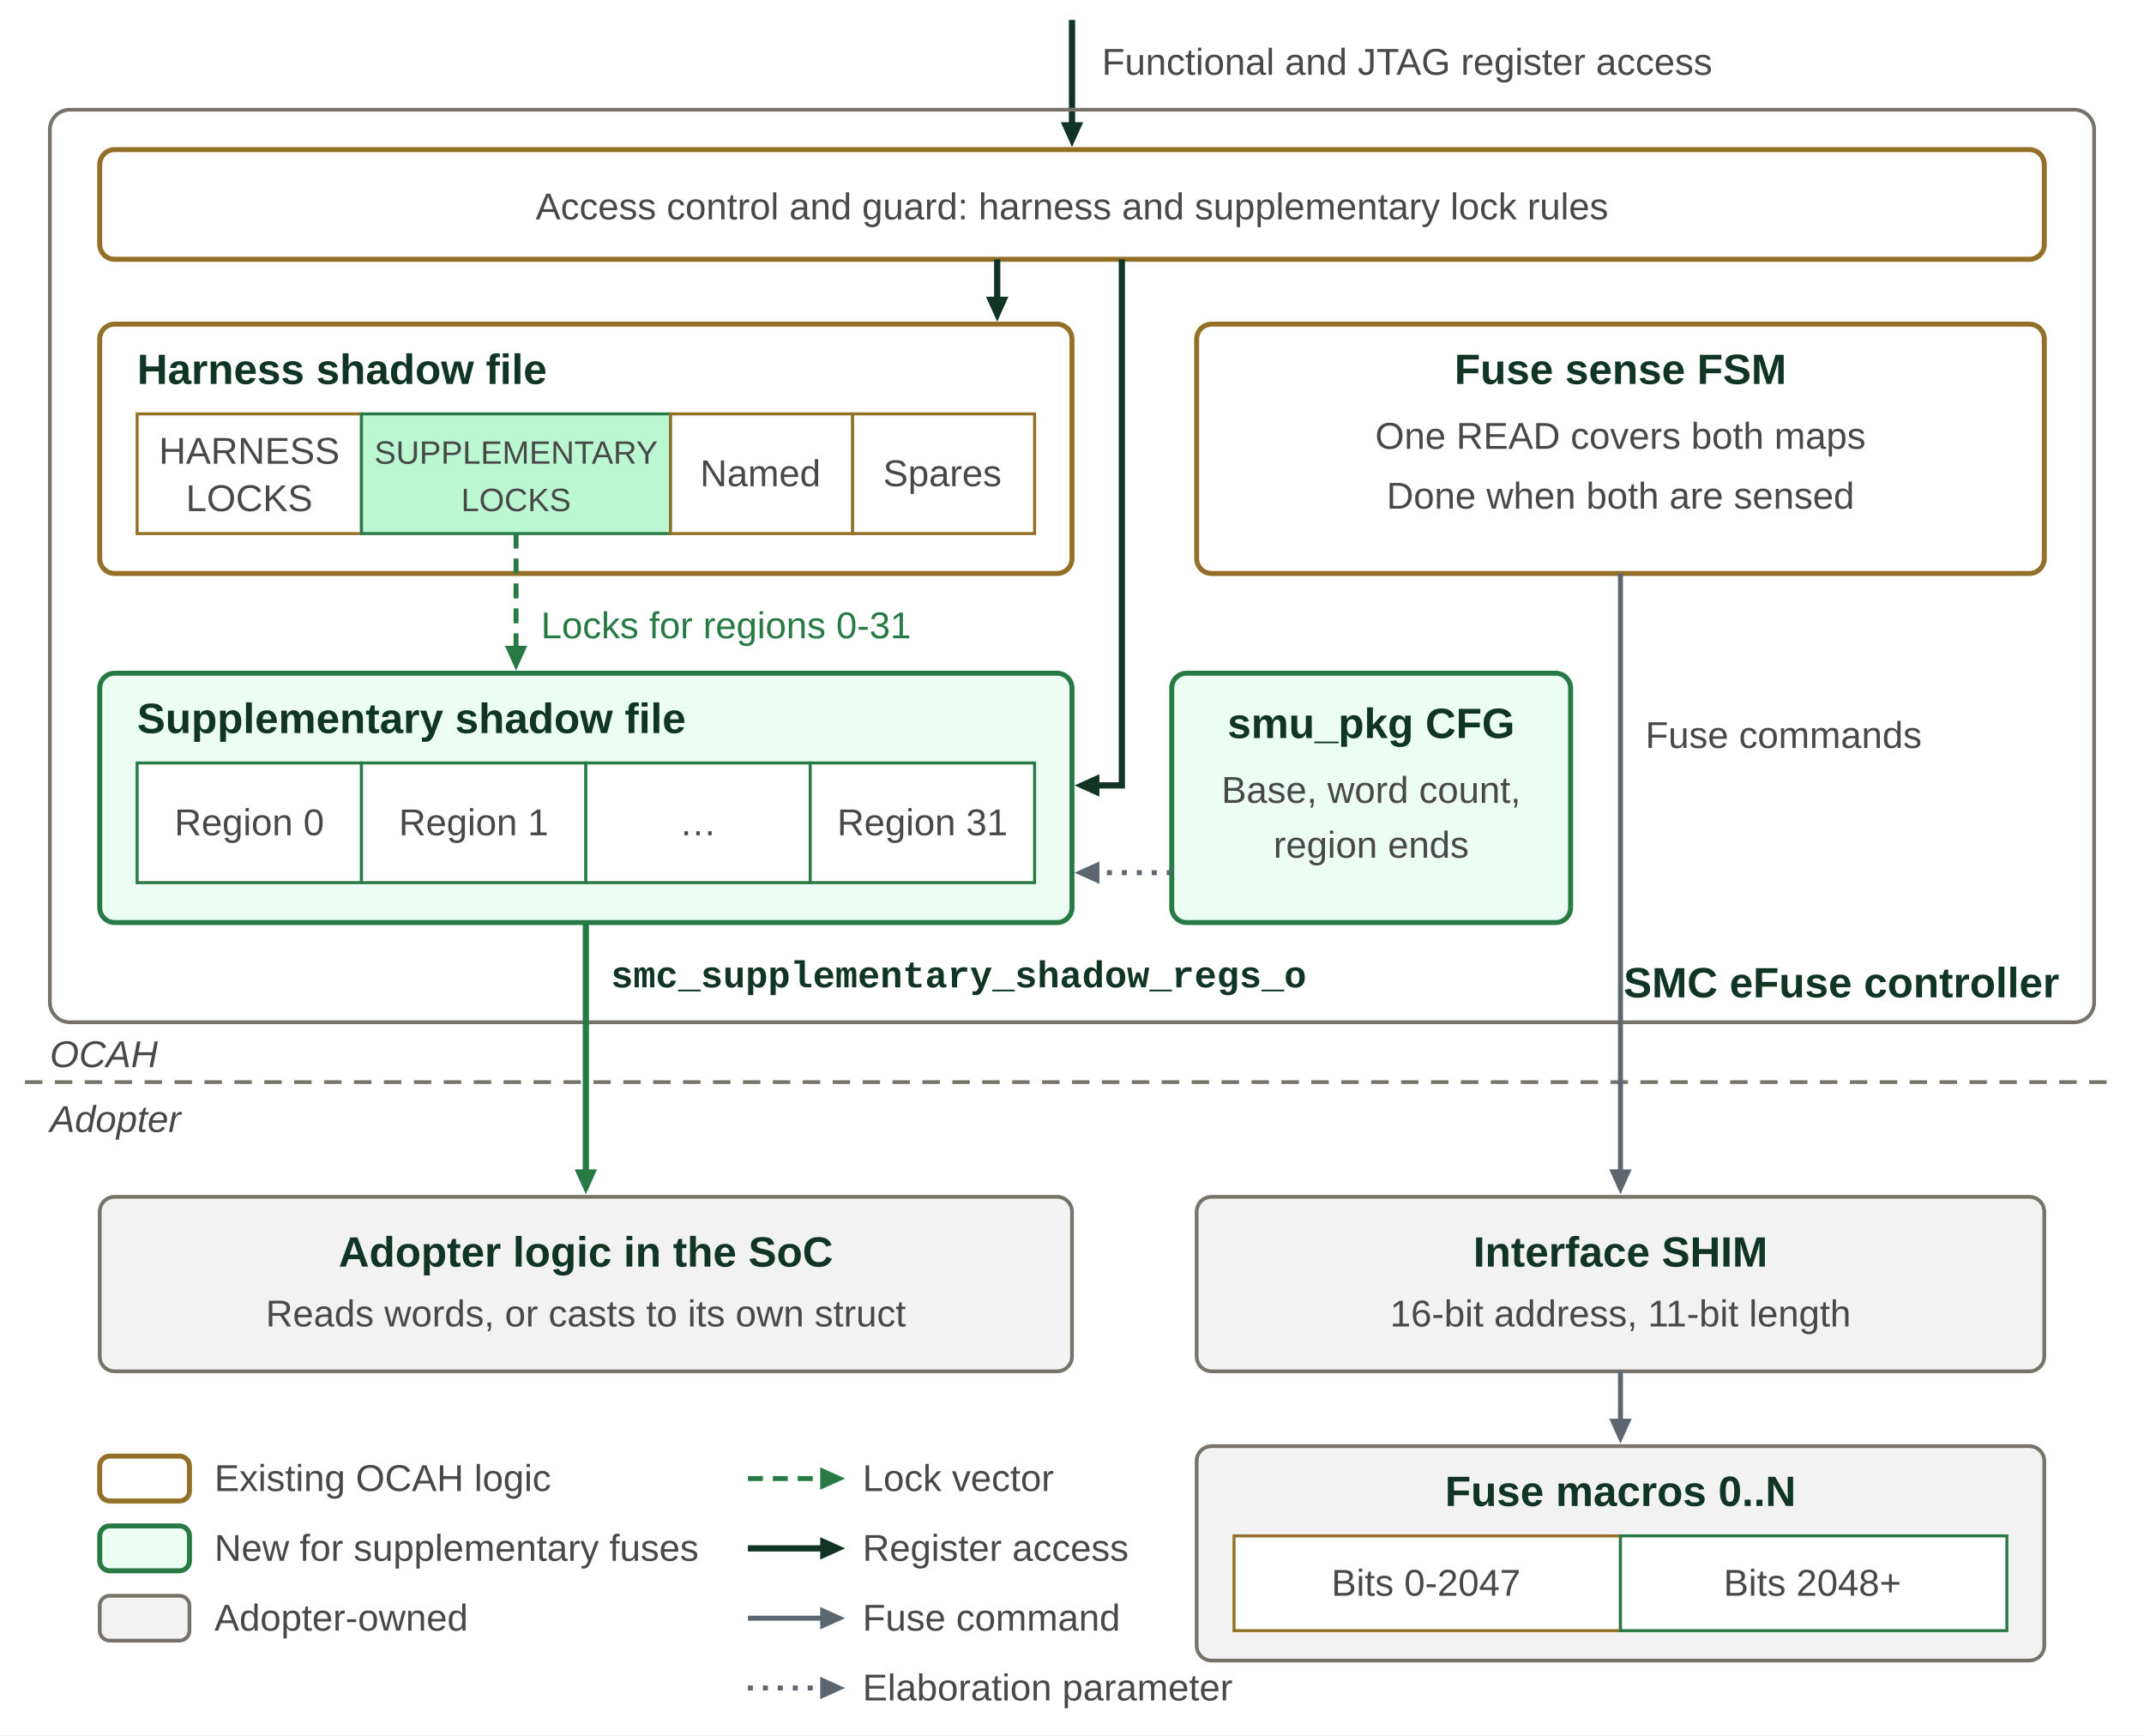
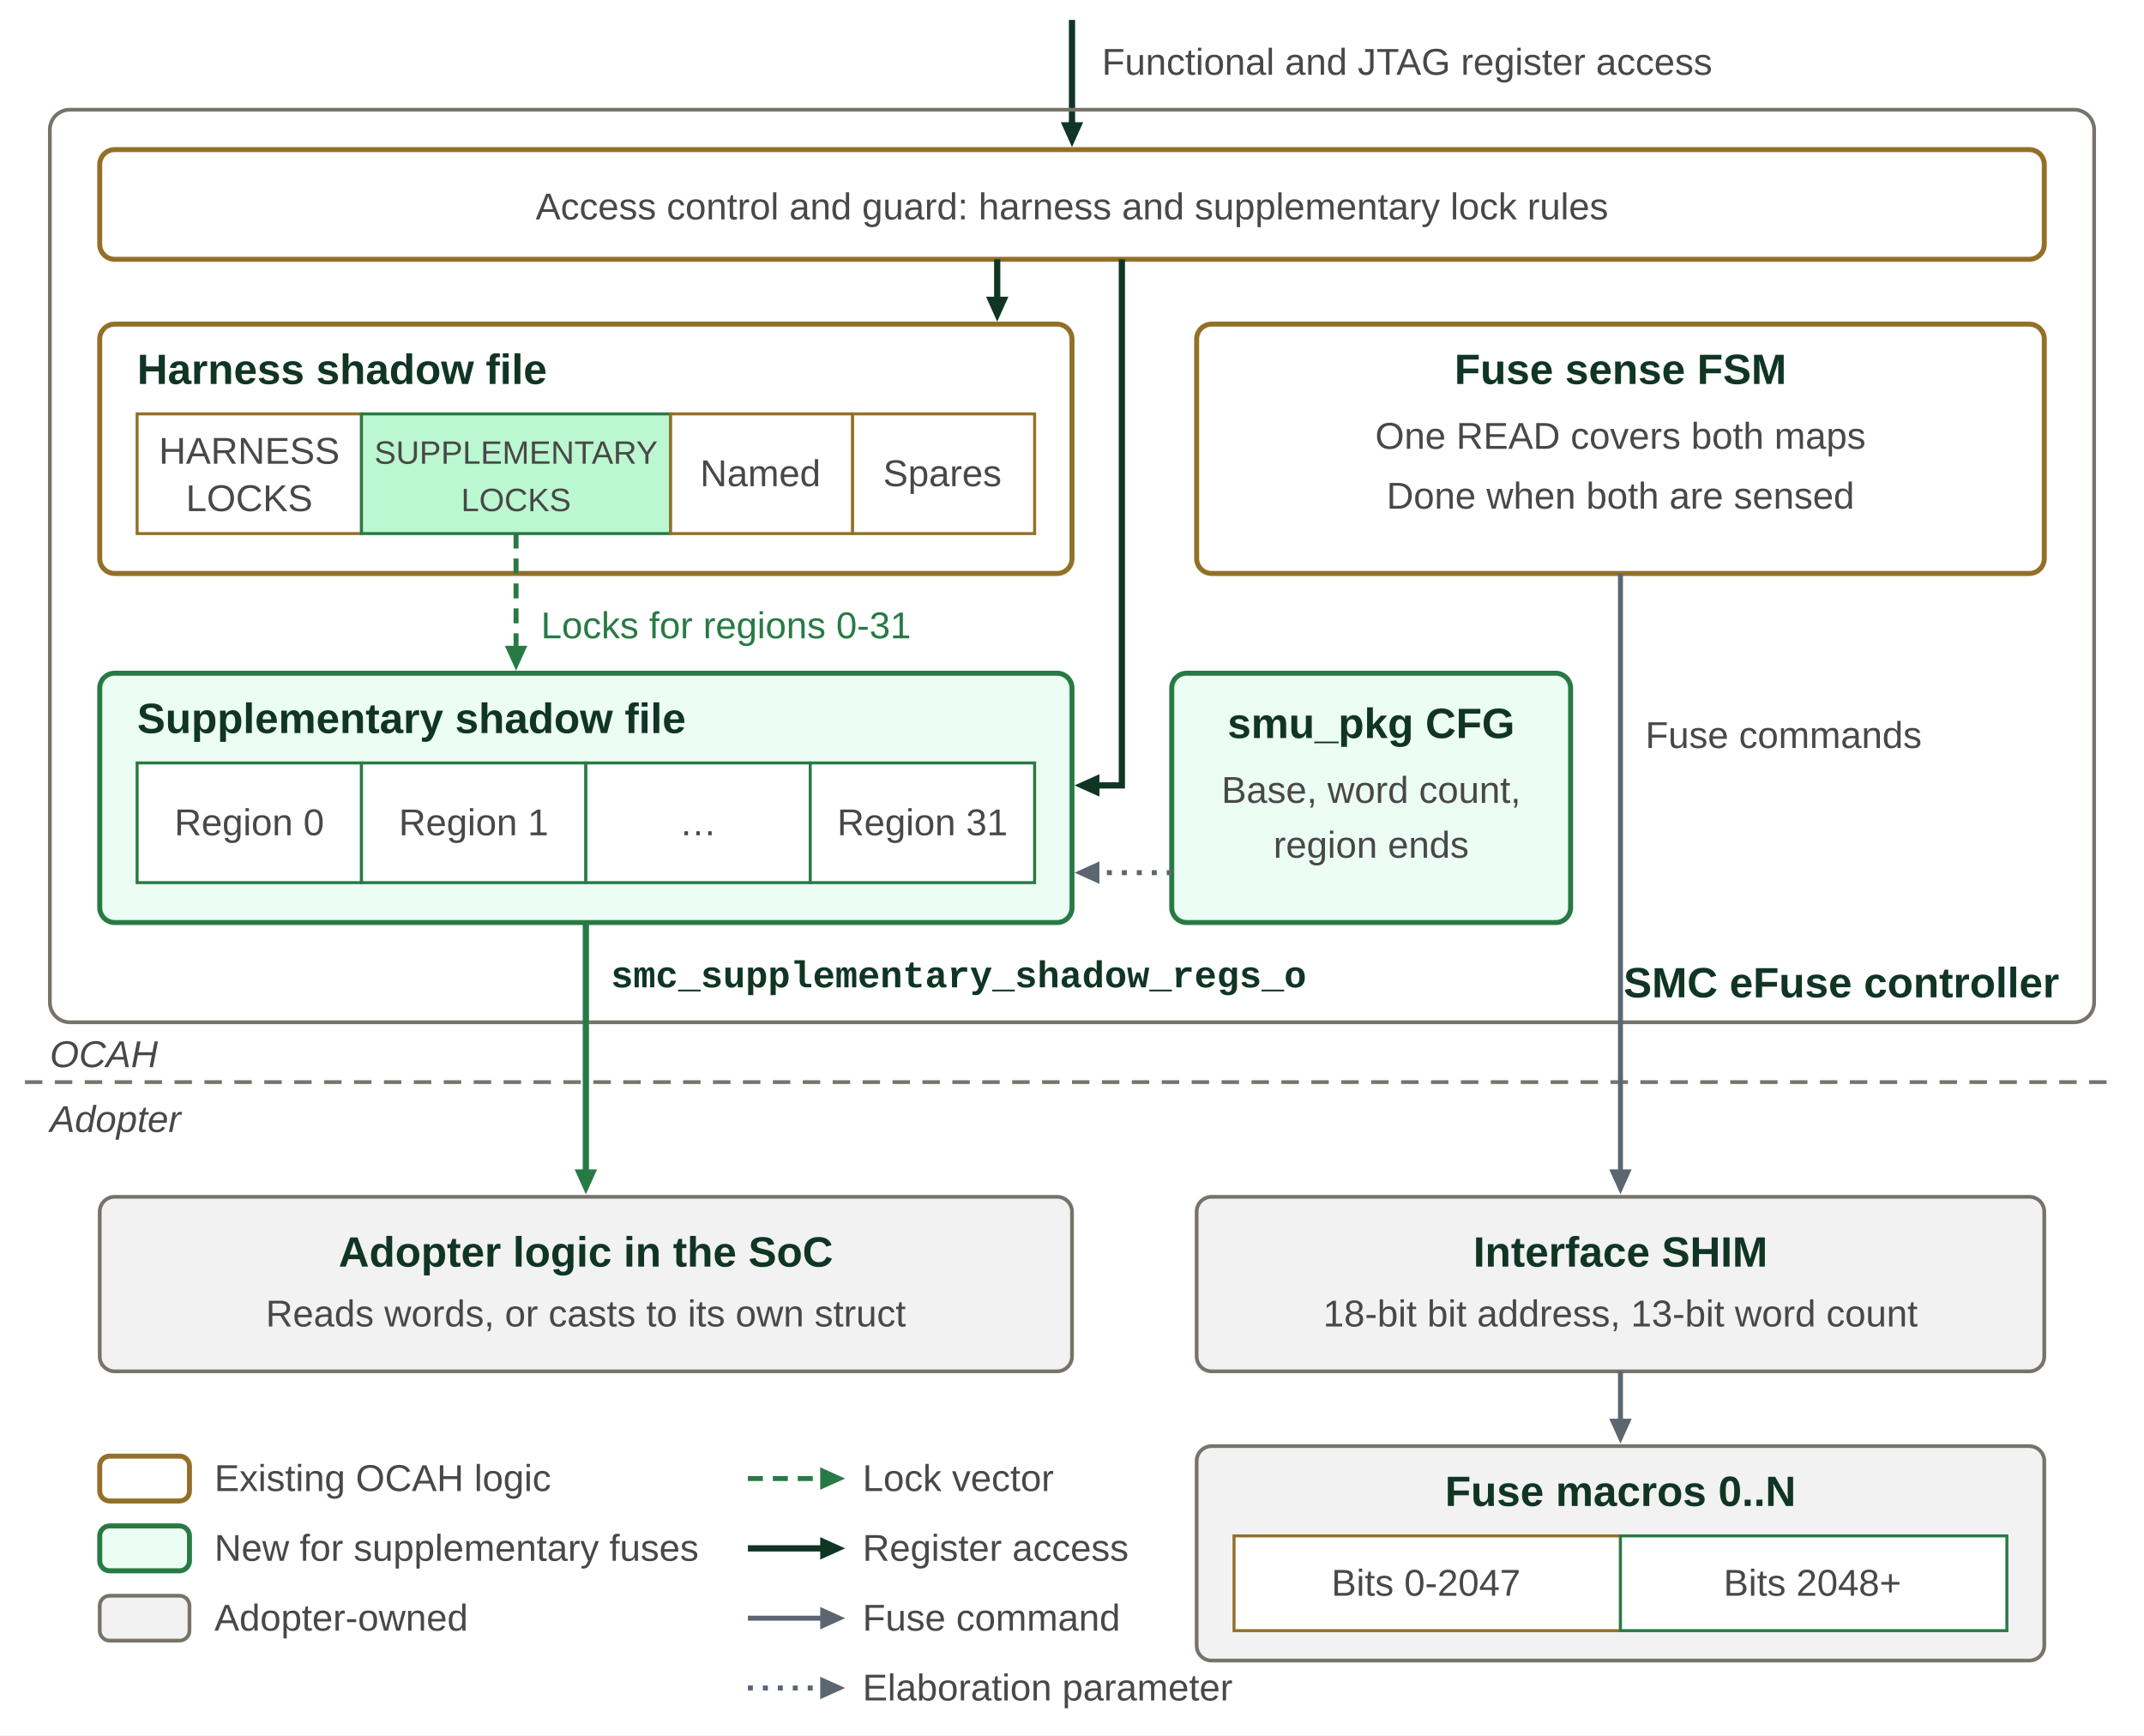
<svg xmlns="http://www.w3.org/2000/svg" width="860" height="696" viewBox="0 0 860 696" role="img" aria-labelledby="title desc">
  <defs>
    <marker id="ae" markerUnits="userSpaceOnUse" markerWidth="10" markerHeight="9" refX="7" refY="4.5" orient="auto">
      <path d="M0,0 L10,4.5 L0,9 Z" fill="#103525" />
    </marker>
    <marker id="ge" markerUnits="userSpaceOnUse" markerWidth="10" markerHeight="9" refX="7" refY="4.5" orient="auto">
      <path d="M0,0 L10,4.5 L0,9 Z" fill="#5b6670" />
    </marker>
    <marker id="ne" markerUnits="userSpaceOnUse" markerWidth="10" markerHeight="9" refX="7" refY="4.5" orient="auto">
      <path d="M0,0 L10,4.5 L0,9 Z" fill="#287a45" />
    </marker>
    <style>
text { font-family: Arial, sans-serif; font-size: 15px; fill: #484848; }
.b { font-size: 17px; font-weight: bold; fill: #103525; }
.m { font-family: "Courier New", monospace; font-size: 15px; font-weight: bold; fill: #103525; }
.i { font-size: 15px; font-style: italic; fill: #484848; }
.g { fill: #287a45; }
.ctrl { fill: none; stroke: #77736b; stroke-width: 1.5; }
.core { fill: #ffffff; stroke: #937027; stroke-width: 2; }
.ext { fill: #f2f2f2; stroke: #77736b; stroke-width: 1.5; }
.new { fill: #ecfdf3; stroke: #287a45; stroke-width: 2; }
.cell { fill: #ffffff; stroke: #937027; stroke-width: 1.2; }
.ncell { fill: #ffffff; stroke: #287a45; stroke-width: 1.2; }
.lcell { fill: #bbf7d0; stroke: #287a45; stroke-width: 1.2; }
.bus { fill: none; stroke: #103525; stroke-width: 2.5; marker-end: url(#ae); }
.cmd { fill: none; stroke: #5b6670; stroke-width: 2; marker-end: url(#ge); }
.lock { fill: none; stroke: #287a45; stroke-width: 2; stroke-dasharray: 6 4; marker-end: url(#ne); }
.out { fill: none; stroke: #287a45; stroke-width: 2.5; marker-end: url(#ne); }
.bound { fill: none; stroke: #77736b; stroke-width: 1.5; stroke-dasharray: 7 5; }
.par { fill: none; stroke: #5b6670; stroke-width: 2; stroke-dasharray: 2 4; marker-end: url(#ge); }
</style>
  </defs>
  <rect width="860" height="696" fill="#ffffff" />
  <path class="bus" d="M430,8 L430,56" />
  <text x="442" y="30">Functional and JTAG register access</text>
  <rect class="ctrl" x="20" y="44" width="820" height="366" rx="8" />
  <text class="b" x="826" y="400" text-anchor="end">SMC eFuse controller</text>
  <rect class="core" x="40" y="60" width="780" height="44" rx="6" />
  <text x="430" y="88" text-anchor="middle">Access control and guard: harness and supplementary lock rules</text>
  <path class="bus" d="M400,104 L400,126" />
  <path class="bus" d="M450,104 L450,315 L434,315" />
  <rect class="core" x="40" y="130" width="390" height="100" rx="6" />
  <text class="b" x="55" y="154">Harness shadow file</text>
  <rect class="cell" x="55" y="166" width="90" height="48" />
  <text x="100" y="186" text-anchor="middle">HARNESS</text>
  <text x="100" y="205" text-anchor="middle">LOCKS</text>
  <rect class="lcell" x="145" y="166" width="124" height="48" />
  <text x="207" y="186" text-anchor="middle" style="font-size:13px">SUPPLEMENTARY</text>
  <text x="207" y="205" text-anchor="middle" style="font-size:13px">LOCKS</text>
  <rect class="cell" x="269" y="166" width="73" height="48" />
  <text x="305" y="195" text-anchor="middle">Named</text>
  <rect class="cell" x="342" y="166" width="73" height="48" />
  <text x="378" y="195" text-anchor="middle">Spares</text>
  <path class="lock" d="M207,214 L207,266" />
  <text class="g" x="217" y="256">Locks for regions 0-31</text>
  <rect class="new" x="40" y="270" width="390" height="100" rx="6" />
  <text class="b" x="55" y="294">Supplementary shadow file</text>
  <rect class="ncell" x="55" y="306" width="90" height="48" />
  <text x="100" y="335" text-anchor="middle">Region 0</text>
  <rect class="ncell" x="145" y="306" width="90" height="48" />
  <text x="190" y="335" text-anchor="middle">Region 1</text>
  <rect class="ncell" x="235" y="306" width="90" height="48" />
  <text x="280" y="335" text-anchor="middle">…</text>
  <rect class="ncell" x="325" y="306" width="90" height="48" />
  <text x="370" y="335" text-anchor="middle">Region 31</text>
  <rect class="new" x="470" y="270" width="160" height="100" rx="6" />
  <text class="b" x="550" y="296" text-anchor="middle">smu_pkg CFG</text>
  <text x="550" y="322" text-anchor="middle">Base, word count,</text>
  <text x="550" y="344" text-anchor="middle">region ends</text>
  <path class="par" d="M470,350 L434,350" />
  <rect class="core" x="480" y="130" width="340" height="100" rx="6" />
  <text class="b" x="650" y="154" text-anchor="middle">Fuse sense FSM</text>
  <text x="650" y="180" text-anchor="middle">One READ covers both maps</text>
  <text x="650" y="204" text-anchor="middle">Done when both are sensed</text>
  <path class="bound" d="M10,434 L850,434" />
  <text class="i" x="20" y="428">OCAH</text>
  <text class="i" x="20" y="454">Adopter</text>
  <path class="out" d="M235,370 L235,476" />
  <text class="m" x="245" y="396">smc_supplementary_shadow_regs_o</text>
  <rect class="ext" x="40" y="480" width="390" height="70" rx="6" />
  <text class="b" x="235" y="508" text-anchor="middle">Adopter logic in the SoC</text>
  <text x="235" y="532" text-anchor="middle">Reads words, or casts to its own struct</text>
  <path class="cmd" d="M650,230 L650,476" />
  <text x="660" y="300">Fuse commands</text>
  <rect class="ext" x="480" y="480" width="340" height="70" rx="6" />
  <text class="b" x="650" y="508" text-anchor="middle">Interface SHIM</text>
-   <text x="650" y="532" text-anchor="middle">16-bit address, 11-bit length</text>
+   <text x="650" y="532" text-anchor="middle">18-bit bit address, 13-bit word count</text>
  <path class="cmd" d="M650,550 L650,576" />
  <rect class="ext" x="480" y="580" width="340" height="86" rx="6" />
  <text class="b" x="650" y="604" text-anchor="middle">Fuse macros 0..N</text>
  <rect class="cell" x="495" y="616" width="155" height="38" />
  <text x="572" y="640" text-anchor="middle">Bits 0-2047</text>
  <rect class="ncell" x="650" y="616" width="155" height="38" />
  <text x="727" y="640" text-anchor="middle">Bits 2048+</text>
  <rect class="core" x="40" y="584" width="36" height="18" rx="4" />
  <text x="86" y="598">Existing OCAH logic</text>
  <rect class="new" x="40" y="612" width="36" height="18" rx="4" />
  <text x="86" y="626">New for supplementary fuses</text>
  <rect class="ext" x="40" y="640" width="36" height="18" rx="4" />
  <text x="86" y="654">Adopter-owned</text>
  <path class="lock" d="M300,593 L336,593" />
  <text x="346" y="598">Lock vector</text>
  <path class="bus" d="M300,621 L336,621" />
  <text x="346" y="626">Register access</text>
  <path class="cmd" d="M300,649 L336,649" />
  <text x="346" y="654">Fuse command</text>
  <path class="par" d="M300,677 L336,677" />
  <text x="346" y="682">Elaboration parameter</text>
</svg>
